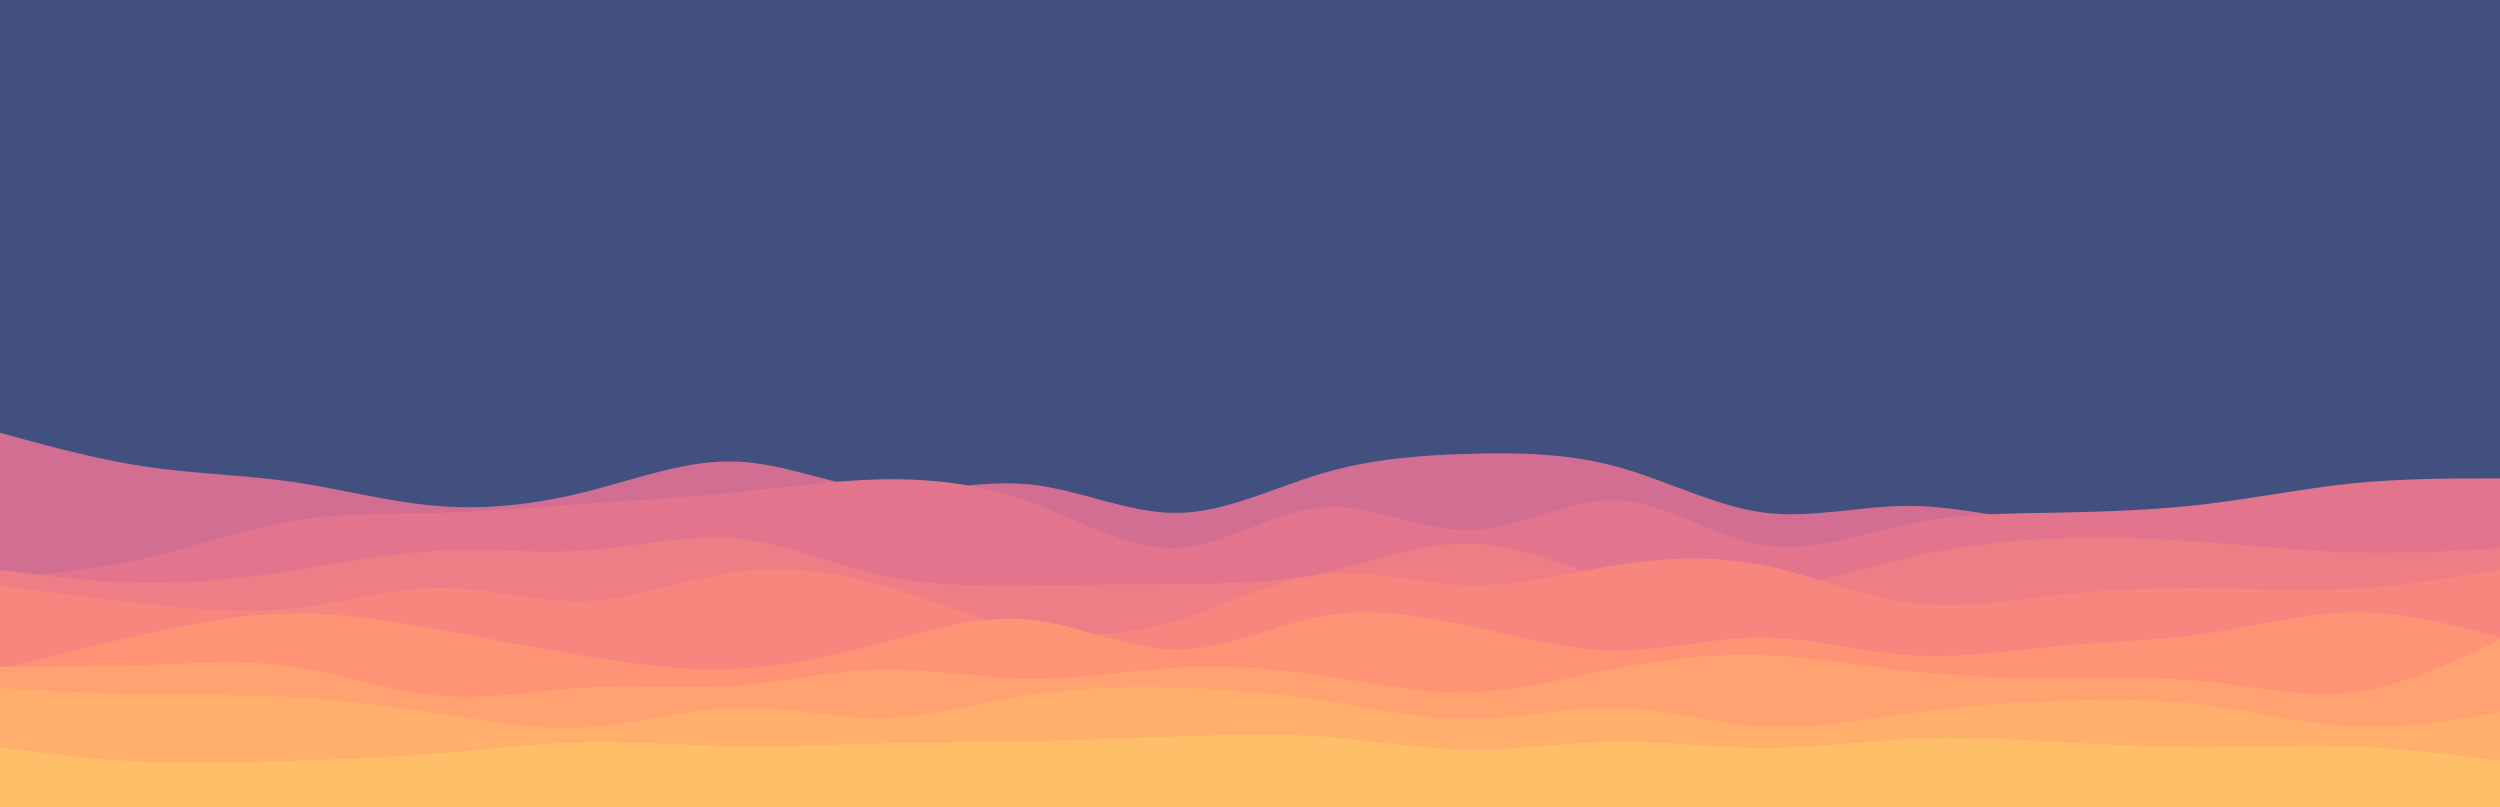
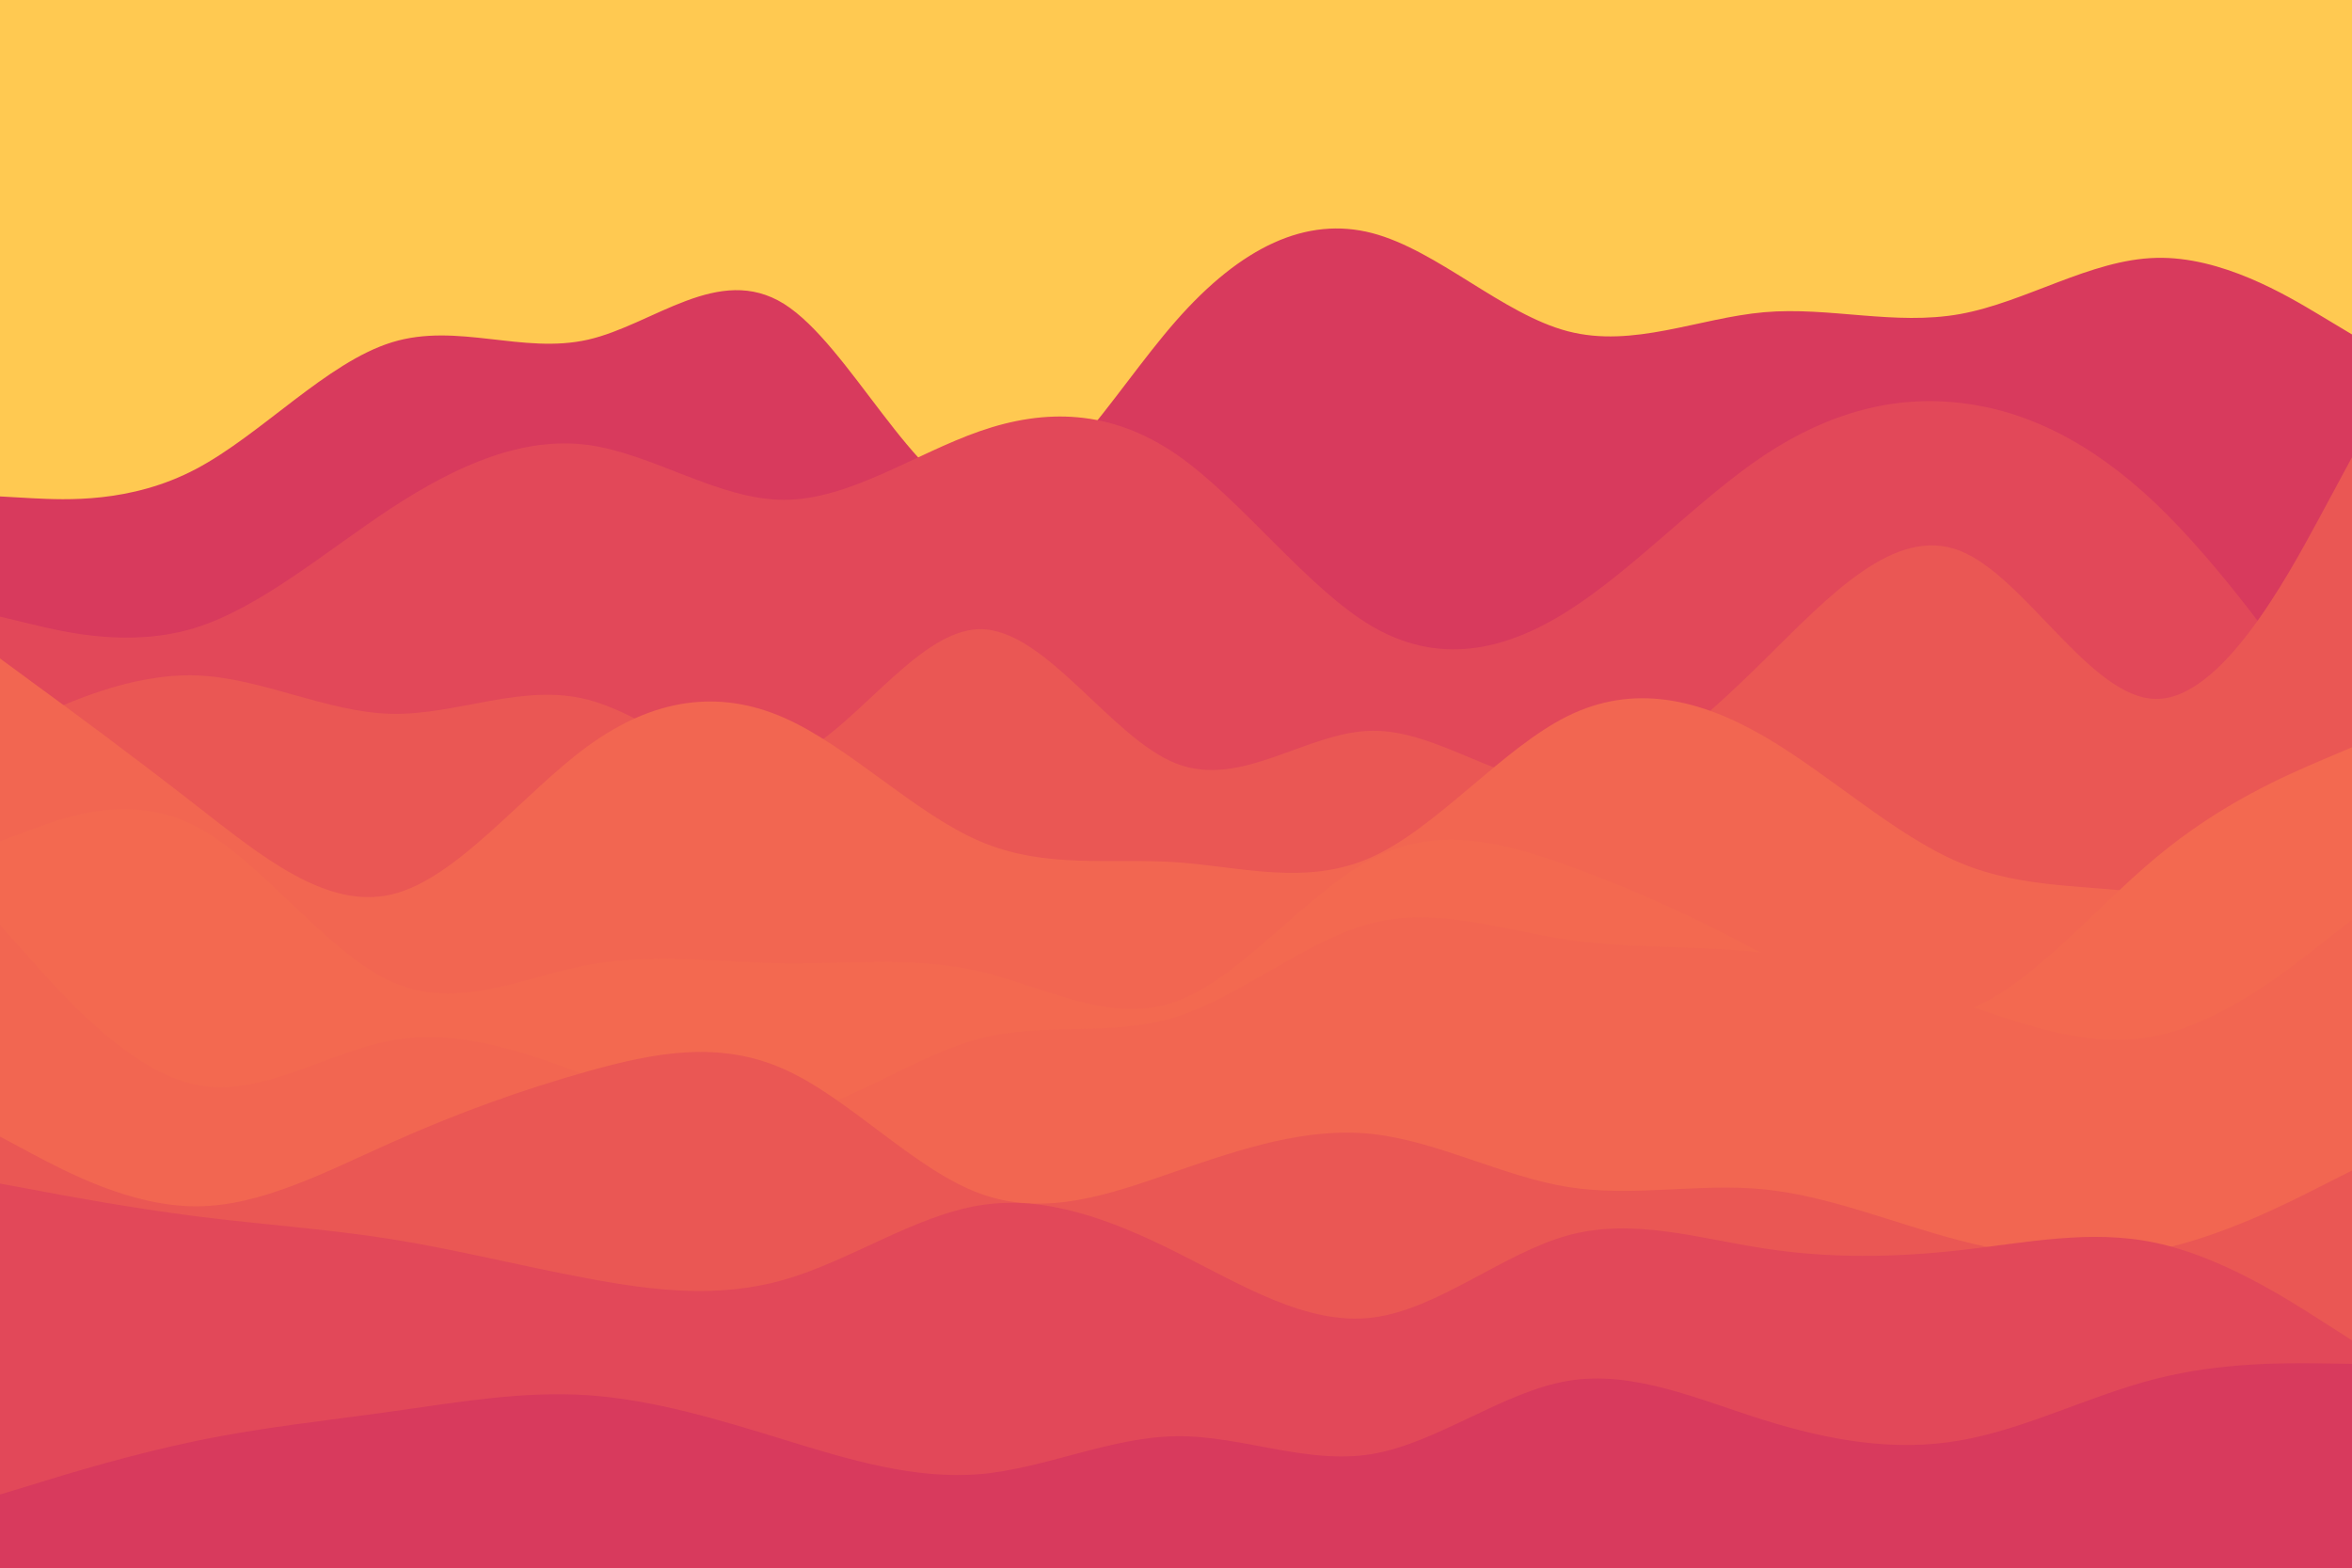
- <svg xmlns="http://www.w3.org/2000/svg" id="visual" viewBox="0 0 930 300" width="930" height="300" version="1.1">
-   <rect x="0" y="0" width="930" height="300" fill="#42507f" />
-   <path d="M0 161L9.2 163.5C18.3 166 36.7 171 54.8 173.7C73 176.3 91 176.7 109.2 179.3C127.3 182 145.7 187 164 188.3C182.3 189.7 200.7 187.3 219 182.7C237.3 178 255.7 171 273.8 171.7C292 172.3 310 180.7 328.2 182.2C346.3 183.7 364.7 178.3 383 180.2C401.3 182 419.7 191 437.8 190.8C456 190.7 474 181.3 492.2 176C510.3 170.7 528.7 169.3 547 168.8C565.3 168.3 583.7 168.7 601.8 173.7C620 178.7 638 188.3 656.2 190.7C674.3 193 692.7 188 711 188.2C729.3 188.3 747.7 193.7 766 194.3C784.3 195 802.7 191 820.8 189.2C839 187.3 857 187.7 875.2 189.2C893.3 190.7 911.7 193.3 920.8 194.7L930 196L930 301L920.8 301C911.7 301 893.3 301 875.2 301C857 301 839 301 820.8 301C802.7 301 784.3 301 766 301C747.7 301 729.3 301 711 301C692.7 301 674.3 301 656.2 301C638 301 620 301 601.8 301C583.7 301 565.3 301 547 301C528.7 301 510.3 301 492.2 301C474 301 456 301 437.8 301C419.7 301 401.3 301 383 301C364.7 301 346.3 301 328.2 301C310 301 292 301 273.8 301C255.7 301 237.3 301 219 301C200.7 301 182.3 301 164 301C145.7 301 127.3 301 109.2 301C91 301 73 301 54.8 301C36.7 301 18.3 301 9.2 301L0 301Z" fill="#d36e93" />
-   <path d="M0 215L9.2 214.2C18.3 213.3 36.7 211.7 54.8 207.5C73 203.3 91 196.7 109.2 193.7C127.3 190.7 145.7 191.3 164 190.8C182.3 190.3 200.7 188.7 219 187.3C237.3 186 255.7 185 273.8 183.2C292 181.3 310 178.7 328.2 178.3C346.3 178 364.7 180 383 186.7C401.3 193.3 419.7 204.7 437.8 203.8C456 203 474 190 492.2 188.7C510.3 187.3 528.7 197.7 547 197.2C565.3 196.7 583.7 185.3 601.8 186.2C620 187 638 200 656.2 202.8C674.3 205.7 692.7 198.3 711 194.7C729.3 191 747.7 191 766 190.7C784.3 190.3 802.7 189.7 820.8 187.5C839 185.3 857 181.7 875.2 179.8C893.3 178 911.7 178 920.8 178L930 178L930 301L920.8 301C911.7 301 893.3 301 875.2 301C857 301 839 301 820.8 301C802.7 301 784.3 301 766 301C747.7 301 729.3 301 711 301C692.7 301 674.3 301 656.2 301C638 301 620 301 601.8 301C583.7 301 565.3 301 547 301C528.7 301 510.3 301 492.2 301C474 301 456 301 437.8 301C419.7 301 401.3 301 383 301C364.7 301 346.3 301 328.2 301C310 301 292 301 273.8 301C255.7 301 237.3 301 219 301C200.7 301 182.3 301 164 301C145.7 301 127.3 301 109.2 301C91 301 73 301 54.8 301C36.7 301 18.3 301 9.2 301L0 301Z" fill="#e2758d" />
-   <path d="M0 212L9.2 213.2C18.3 214.3 36.7 216.7 54.8 216.8C73 217 91 215 109.2 212.2C127.3 209.3 145.7 205.7 164 204.8C182.3 204 200.7 206 219 204.7C237.3 203.3 255.7 198.7 273.8 200.3C292 202 310 210 328.2 214C346.3 218 364.7 218 383 217.8C401.3 217.7 419.7 217.3 437.8 217.2C456 217 474 217 492.2 213.2C510.3 209.3 528.7 201.7 547 202.2C565.3 202.7 583.7 211.3 601.8 216.3C620 221.3 638 222.7 656.2 220.2C674.3 217.7 692.7 211.3 711 207.2C729.3 203 747.7 201 766 200.3C784.3 199.7 802.7 200.3 820.8 201.7C839 203 857 205 875.2 205.5C893.3 206 911.7 205 920.8 204.5L930 204L930 301L920.8 301C911.7 301 893.3 301 875.2 301C857 301 839 301 820.8 301C802.7 301 784.3 301 766 301C747.7 301 729.3 301 711 301C692.7 301 674.3 301 656.2 301C638 301 620 301 601.8 301C583.7 301 565.3 301 547 301C528.7 301 510.3 301 492.2 301C474 301 456 301 437.8 301C419.7 301 401.3 301 383 301C364.7 301 346.3 301 328.2 301C310 301 292 301 273.8 301C255.7 301 237.3 301 219 301C200.7 301 182.3 301 164 301C145.7 301 127.3 301 109.2 301C91 301 73 301 54.8 301C36.7 301 18.3 301 9.2 301L0 301Z" fill="#ee7d85" />
-   <path d="M0 218L9.2 219.2C18.3 220.3 36.7 222.7 54.8 224.7C73 226.7 91 228.3 109.2 226.3C127.3 224.3 145.7 218.7 164 218.7C182.3 218.7 200.7 224.3 219 223.5C237.3 222.7 255.7 215.3 273.8 212.8C292 210.3 310 212.7 328.2 217.8C346.3 223 364.7 231 383 234.3C401.3 237.7 419.7 236.3 437.8 230.8C456 225.3 474 215.7 492.2 213.7C510.3 211.7 528.7 217.3 547 217.7C565.3 218 583.7 213 601.8 210.2C620 207.3 638 206.7 656.2 210.3C674.3 214 692.7 222 711 224.3C729.3 226.7 747.7 223.3 766 221.3C784.3 219.3 802.7 218.7 820.8 218.8C839 219 857 220 875.2 219C893.3 218 911.7 215 920.8 213.5L930 212L930 301L920.8 301C911.7 301 893.3 301 875.2 301C857 301 839 301 820.8 301C802.7 301 784.3 301 766 301C747.7 301 729.3 301 711 301C692.7 301 674.3 301 656.2 301C638 301 620 301 601.8 301C583.7 301 565.3 301 547 301C528.7 301 510.3 301 492.2 301C474 301 456 301 437.8 301C419.7 301 401.3 301 383 301C364.7 301 346.3 301 328.2 301C310 301 292 301 273.8 301C255.7 301 237.3 301 219 301C200.7 301 182.3 301 164 301C145.7 301 127.3 301 109.2 301C91 301 73 301 54.8 301C36.7 301 18.3 301 9.2 301L0 301Z" fill="#f7877e" />
-   <path d="M0 249L9.2 246.7C18.3 244.3 36.7 239.7 54.8 235.7C73 231.7 91 228.3 109.2 228.2C127.3 228 145.7 231 164 234.3C182.3 237.7 200.7 241.3 219 244.3C237.3 247.3 255.7 249.7 273.8 248.8C292 248 310 244 328.2 239.2C346.3 234.3 364.7 228.7 383 230.5C401.3 232.3 419.7 241.7 437.8 241.7C456 241.7 474 232.3 492.2 229.2C510.3 226 528.7 229 547 233C565.3 237 583.7 242 601.8 242C620 242 638 237 656.2 237.2C674.3 237.3 692.7 242.7 711 243.8C729.3 245 747.7 242 766 240.3C784.3 238.7 802.7 238.3 820.8 235.7C839 233 857 228 875.2 227.8C893.3 227.7 911.7 232.3 920.8 234.7L930 237L930 301L920.8 301C911.7 301 893.3 301 875.2 301C857 301 839 301 820.8 301C802.7 301 784.3 301 766 301C747.7 301 729.3 301 711 301C692.7 301 674.3 301 656.2 301C638 301 620 301 601.8 301C583.7 301 565.3 301 547 301C528.7 301 510.3 301 492.2 301C474 301 456 301 437.8 301C419.7 301 401.3 301 383 301C364.7 301 346.3 301 328.2 301C310 301 292 301 273.8 301C255.7 301 237.3 301 219 301C200.7 301 182.3 301 164 301C145.7 301 127.3 301 109.2 301C91 301 73 301 54.8 301C36.7 301 18.3 301 9.2 301L0 301Z" fill="#fe9376" />
-   <path d="M0 248L9.2 248C18.3 248 36.7 248 54.8 247.3C73 246.7 91 245.3 109.2 248C127.3 250.7 145.7 257.3 164 258.8C182.3 260.3 200.7 256.7 219 255.7C237.3 254.7 255.7 256.3 273.8 255C292 253.7 310 249.3 328.2 249C346.3 248.7 364.7 252.3 383 252.5C401.3 252.7 419.7 249.3 437.8 248.3C456 247.3 474 248.7 492.2 251.3C510.3 254 528.7 258 547 257.5C565.3 257 583.7 252 601.8 248.5C620 245 638 243 656.2 243.7C674.3 244.3 692.7 247.7 711 249.7C729.3 251.7 747.7 252.3 766 252.3C784.3 252.3 802.7 251.7 820.8 253.5C839 255.3 857 259.7 875.2 257.5C893.3 255.3 911.7 246.7 920.8 242.3L930 238L930 301L920.8 301C911.7 301 893.3 301 875.2 301C857 301 839 301 820.8 301C802.7 301 784.3 301 766 301C747.7 301 729.3 301 711 301C692.7 301 674.3 301 656.2 301C638 301 620 301 601.8 301C583.7 301 565.3 301 547 301C528.7 301 510.3 301 492.2 301C474 301 456 301 437.8 301C419.7 301 401.3 301 383 301C364.7 301 346.3 301 328.2 301C310 301 292 301 273.8 301C255.7 301 237.3 301 219 301C200.7 301 182.3 301 164 301C145.7 301 127.3 301 109.2 301C91 301 73 301 54.8 301C36.7 301 18.3 301 9.2 301L0 301Z" fill="#ffa170" />
-   <path d="M0 256L9.2 256.5C18.3 257 36.7 258 54.8 258.3C73 258.7 91 258.3 109.2 259.3C127.3 260.3 145.7 262.7 164 265.5C182.3 268.3 200.7 271.7 219 270.5C237.3 269.3 255.7 263.7 273.8 263.2C292 262.7 310 267.3 328.2 267C346.3 266.7 364.7 261.3 383 258.5C401.3 255.7 419.7 255.3 437.8 255.8C456 256.3 474 257.7 492.2 260.5C510.3 263.3 528.7 267.7 547 267.5C565.3 267.3 583.7 262.7 601.8 263.2C620 263.7 638 269.3 656.2 270.3C674.3 271.3 692.7 267.7 711 265.2C729.3 262.7 747.7 261.3 766 260.7C784.3 260 802.7 260 820.8 262.3C839 264.7 857 269.3 875.2 270.2C893.3 271 911.7 268 920.8 266.5L930 265L930 301L920.8 301C911.7 301 893.3 301 875.2 301C857 301 839 301 820.8 301C802.7 301 784.3 301 766 301C747.7 301 729.3 301 711 301C692.7 301 674.3 301 656.2 301C638 301 620 301 601.8 301C583.7 301 565.3 301 547 301C528.7 301 510.3 301 492.2 301C474 301 456 301 437.8 301C419.7 301 401.3 301 383 301C364.7 301 346.3 301 328.2 301C310 301 292 301 273.8 301C255.7 301 237.3 301 219 301C200.7 301 182.3 301 164 301C145.7 301 127.3 301 109.2 301C91 301 73 301 54.8 301C36.7 301 18.3 301 9.2 301L0 301Z" fill="#ffaf6b" />
-   <path d="M0 278L9.2 279.2C18.3 280.3 36.7 282.7 54.8 283.5C73 284.3 91 283.7 109.2 283C127.3 282.3 145.7 281.7 164 280.2C182.3 278.7 200.7 276.3 219 276C237.3 275.7 255.7 277.3 273.8 277.7C292 278 310 277 328.2 276.5C346.3 276 364.7 276 383 275.7C401.3 275.3 419.7 274.7 437.8 274C456 273.3 474 272.7 492.2 274C510.3 275.3 528.7 278.7 547 278.8C565.3 279 583.7 276 601.8 275.8C620 275.7 638 278.3 656.2 278.3C674.3 278.3 692.7 275.7 711 274.8C729.3 274 747.7 275 766 276C784.3 277 802.7 278 820.8 278C839 278 857 277 875.2 277.7C893.3 278.3 911.7 280.7 920.8 281.8L930 283L930 301L920.8 301C911.7 301 893.3 301 875.2 301C857 301 839 301 820.8 301C802.7 301 784.3 301 766 301C747.7 301 729.3 301 711 301C692.7 301 674.3 301 656.2 301C638 301 620 301 601.8 301C583.7 301 565.3 301 547 301C528.7 301 510.3 301 492.2 301C474 301 456 301 437.8 301C419.7 301 401.3 301 383 301C364.7 301 346.3 301 328.2 301C310 301 292 301 273.8 301C255.7 301 237.3 301 219 301C200.7 301 182.3 301 164 301C145.7 301 127.3 301 109.2 301C91 301 73 301 54.8 301C36.7 301 18.3 301 9.2 301L0 301Z" fill="#ffbe68" />
+ <svg xmlns="http://www.w3.org/2000/svg" id="visual" viewBox="0 0 900 600" width="900" height="600" version="1.1">
+   <rect x="0" y="0" width="900" height="600" fill="#ffc951" />
+   <path d="M0 190L12.5 190.7C25 191.3 50 192.7 75 179.5C100 166.3 125 138.7 150 131C175 123.3 200 135.7 225 130C250 124.3 275 100.7 300 116.3C325 132 350 187 375 191.8C400 196.7 425 151.3 450 122.8C475 94.3 500 82.7 525 89.2C550 95.7 575 120.3 600 126.8C625 133.3 650 121.7 675 119.5C700 117.3 725 124.7 750 120.2C775 115.7 800 99.3 825 98.7C850 98 875 113 887.5 120.5L900 128L900 601L887.5 601C875 601 850 601 825 601C800 601 775 601 750 601C725 601 700 601 675 601C650 601 625 601 600 601C575 601 550 601 525 601C500 601 475 601 450 601C425 601 400 601 375 601C350 601 325 601 300 601C275 601 250 601 225 601C200 601 175 601 150 601C125 601 100 601 75 601C50 601 25 601 12.5 601L0 601Z" fill="#d83a5d" />
+   <path d="M0 236L12.5 239C25 242 50 248 75 240.2C100 232.3 125 210.7 150 194.3C175 178 200 167 225 170.3C250 173.7 275 191.3 300 191.3C325 191.3 350 173.7 375 165C400 156.3 425 156.7 450 173.8C475 191 500 225 525 239.7C550 254.3 575 249.7 600 233.8C625 218 650 191 675 174.3C700 157.7 725 151.3 750 154.2C775 157 800 169 825 192.8C850 216.7 875 252.3 887.5 270.2L900 288L900 601L887.5 601C875 601 850 601 825 601C800 601 775 601 750 601C725 601 700 601 675 601C650 601 625 601 600 601C575 601 550 601 525 601C500 601 475 601 450 601C425 601 400 601 375 601C350 601 325 601 300 601C275 601 250 601 225 601C200 601 175 601 150 601C125 601 100 601 75 601C50 601 25 601 12.5 601L0 601Z" fill="#e24859" />
+   <path d="M0 281L12.5 275.2C25 269.3 50 257.7 75 258.5C100 259.3 125 272.7 150 273.2C175 273.7 200 261.3 225 267.8C250 274.3 275 299.7 300 291.3C325 283 350 241 375 240.8C400 240.7 425 282.3 450 292.2C475 302 500 280 525 279.7C550 279.3 575 300.7 600 300.2C625 299.7 650 277.3 675 252.7C700 228 725 201 750 210.8C775 220.7 800 267.3 825 267.5C850 267.7 875 221.3 887.5 198.2L900 175L900 601L887.5 601C875 601 850 601 825 601C800 601 775 601 750 601C725 601 700 601 675 601C650 601 625 601 600 601C575 601 550 601 525 601C500 601 475 601 450 601C425 601 400 601 375 601C350 601 325 601 300 601C275 601 250 601 225 601C200 601 175 601 150 601C125 601 100 601 75 601C50 601 25 601 12.5 601L0 601Z" fill="#ea5754" />
+   <path d="M0 252L12.5 261.2C25 270.3 50 288.7 75 308.2C100 327.7 125 348.3 150 342.3C175 336.3 200 303.7 225 285.5C250 267.3 275 263.7 300 274.7C325 285.7 350 311.3 375 322C400 332.7 425 328.3 450 330C475 331.7 500 339.3 525 328C550 316.7 575 286.3 600 274C625 261.7 650 267.3 675 281.8C700 296.3 725 319.7 750 330.2C775 340.7 800 338.3 825 342.5C850 346.7 875 357.3 887.5 362.7L900 368L900 601L887.5 601C875 601 850 601 825 601C800 601 775 601 750 601C725 601 700 601 675 601C650 601 625 601 600 601C575 601 550 601 525 601C500 601 475 601 450 601C425 601 400 601 375 601C350 601 325 601 300 601C275 601 250 601 225 601C200 601 175 601 150 601C125 601 100 601 75 601C50 601 25 601 12.5 601L0 601Z" fill="#f26651" />
+   <path d="M0 322L12.5 317.3C25 312.7 50 303.3 75 316.3C100 329.3 125 364.7 150 375.8C175 387 200 374 225 369.3C250 364.7 275 368.3 300 368.7C325 369 350 366 375 371.8C400 377.7 425 392.3 450 383.3C475 374.3 500 341.7 525 328.7C550 315.7 575 322.3 600 331.3C625 340.3 650 351.7 675 365.3C700 379 725 395 750 387.5C775 380 800 349 825 328.2C850 307.3 875 296.7 887.5 291.3L900 286L900 601L887.5 601C875 601 850 601 825 601C800 601 775 601 750 601C725 601 700 601 675 601C650 601 625 601 600 601C575 601 550 601 525 601C500 601 475 601 450 601C425 601 400 601 375 601C350 601 325 601 300 601C275 601 250 601 225 601C200 601 175 601 150 601C125 601 100 601 75 601C50 601 25 601 12.5 601L0 601Z" fill="#f36950" />
+   <path d="M0 354L12.5 368C25 382 50 410 75 415.2C100 420.3 125 402.7 150 398.2C175 393.7 200 402.3 225 411.8C250 421.3 275 431.7 300 427.3C325 423 350 404 375 397.5C400 391 425 397 450 389.2C475 381.3 500 359.7 525 353.3C550 347 575 356 600 359.7C625 363.3 650 361.7 675 364.7C700 367.7 725 375.3 750 383.8C775 392.3 800 401.7 825 396.5C850 391.3 875 371.7 887.5 361.8L900 352L900 601L887.5 601C875 601 850 601 825 601C800 601 775 601 750 601C725 601 700 601 675 601C650 601 625 601 600 601C575 601 550 601 525 601C500 601 475 601 450 601C425 601 400 601 375 601C350 601 325 601 300 601C275 601 250 601 225 601C200 601 175 601 150 601C125 601 100 601 75 601C50 601 25 601 12.5 601L0 601Z" fill="#f26651" />
+   <path d="M0 435L12.5 441.7C25 448.3 50 461.7 75 461.7C100 461.7 125 448.3 150 437.2C175 426 200 417 225 410C250 403 275 398 300 409.2C325 420.3 350 447.7 375 456.8C400 466 425 457 450 448.3C475 439.7 500 431.3 525 434C550 436.7 575 450.3 600 454.3C625 458.3 650 452.7 675 455.2C700 457.7 725 468.3 750 474.8C775 481.3 800 483.7 825 478.5C850 473.3 875 460.7 887.5 454.3L900 448L900 601L887.5 601C875 601 850 601 825 601C800 601 775 601 750 601C725 601 700 601 675 601C650 601 625 601 600 601C575 601 550 601 525 601C500 601 475 601 450 601C425 601 400 601 375 601C350 601 325 601 300 601C275 601 250 601 225 601C200 601 175 601 150 601C125 601 100 601 75 601C50 601 25 601 12.5 601L0 601Z" fill="#ea5754" />
+   <path d="M0 453L12.5 455.3C25 457.7 50 462.3 75 465.5C100 468.7 125 470.3 150 474.3C175 478.3 200 484.7 225 489.3C250 494 275 497 300 489.8C325 482.7 350 465.3 375 461.3C400 457.3 425 466.7 450 479.2C475 491.7 500 507.3 525 504.3C550 501.3 575 479.7 600 472.8C625 466 650 474 675 477.8C700 481.7 725 481.3 750 478.5C775 475.7 800 470.3 825 475.7C850 481 875 497 887.5 505L900 513L900 601L887.5 601C875 601 850 601 825 601C800 601 775 601 750 601C725 601 700 601 675 601C650 601 625 601 600 601C575 601 550 601 525 601C500 601 475 601 450 601C425 601 400 601 375 601C350 601 325 601 300 601C275 601 250 601 225 601C200 601 175 601 150 601C125 601 100 601 75 601C50 601 25 601 12.5 601L0 601Z" fill="#e24859" />
+   <path d="M0 572L12.5 568.2C25 564.3 50 556.7 75 551.5C100 546.3 125 543.7 150 540.2C175 536.7 200 532.3 225 534C250 535.7 275 543.3 300 551C325 558.7 350 566.3 375 564.2C400 562 425 550 450 549.7C475 549.3 500 560.7 525 556.5C550 552.3 575 532.7 600 528.5C625 524.3 650 535.7 675 543.5C700 551.3 725 555.7 750 551.3C775 547 800 534 825 527.7C850 521.3 875 521.7 887.5 521.8L900 522L900 601L887.5 601C875 601 850 601 825 601C800 601 775 601 750 601C725 601 700 601 675 601C650 601 625 601 600 601C575 601 550 601 525 601C500 601 475 601 450 601C425 601 400 601 375 601C350 601 325 601 300 601C275 601 250 601 225 601C200 601 175 601 150 601C125 601 100 601 75 601C50 601 25 601 12.5 601L0 601Z" fill="#d83a5d" />
</svg>
